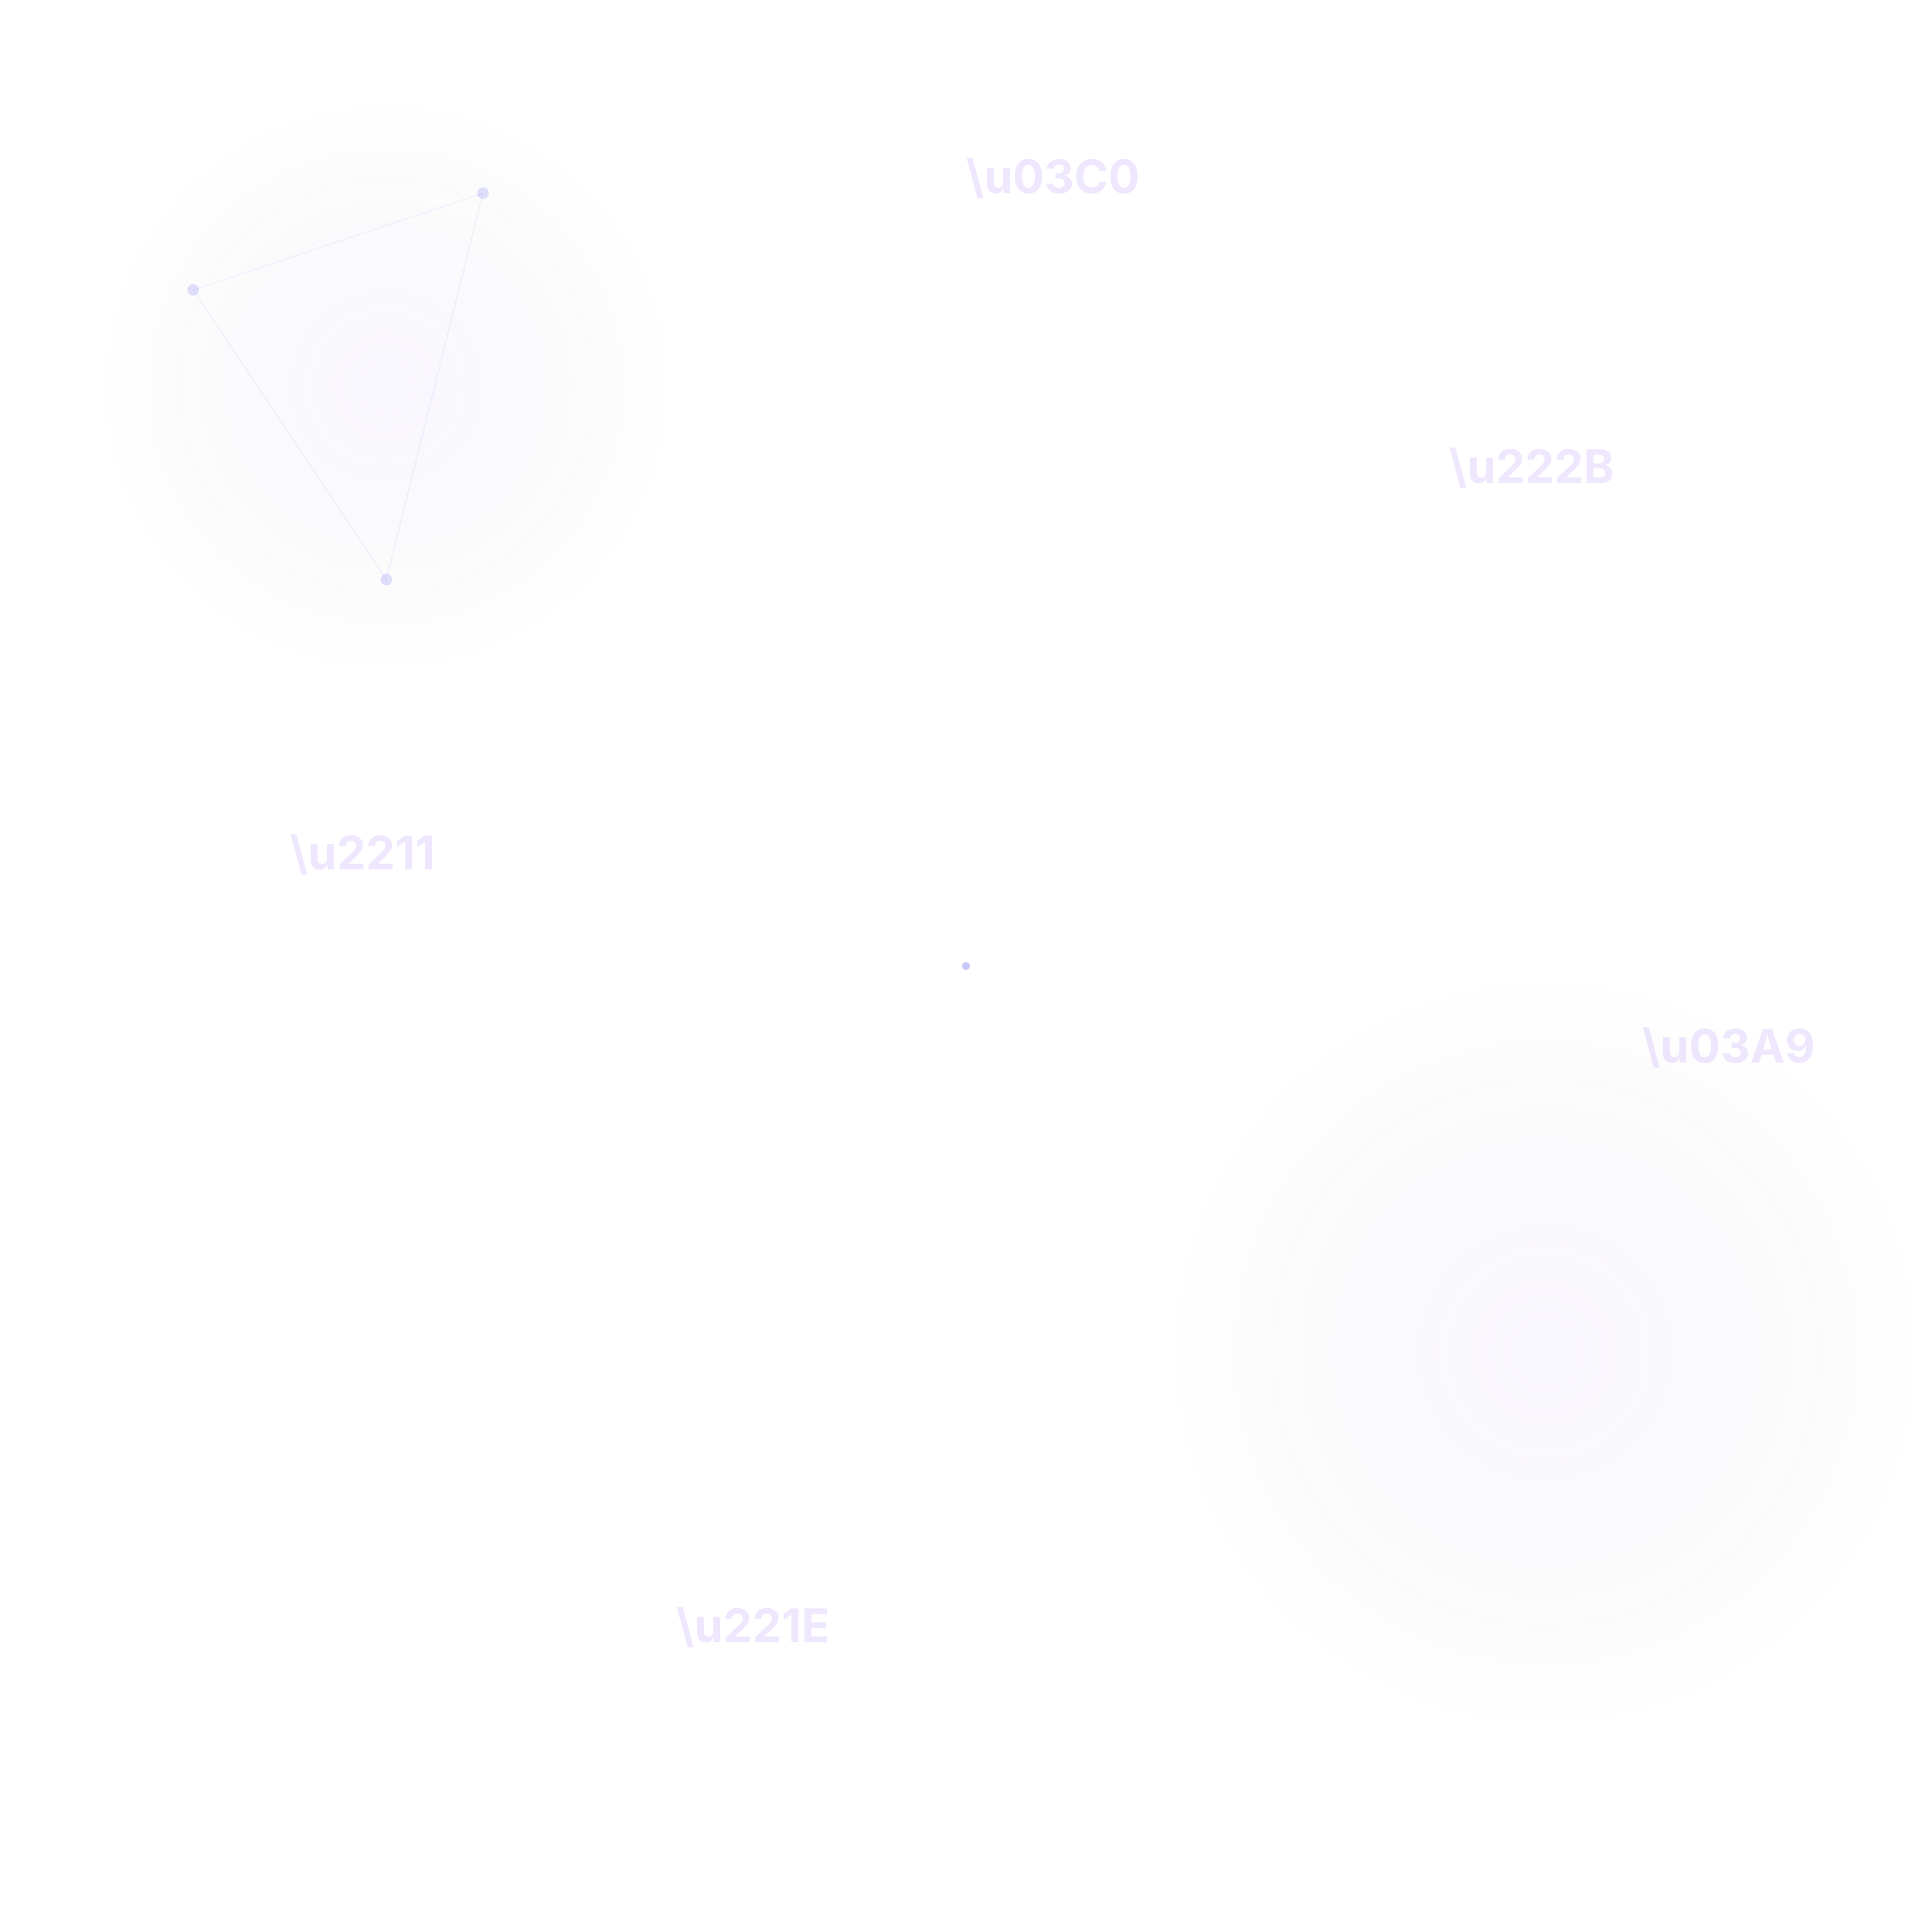
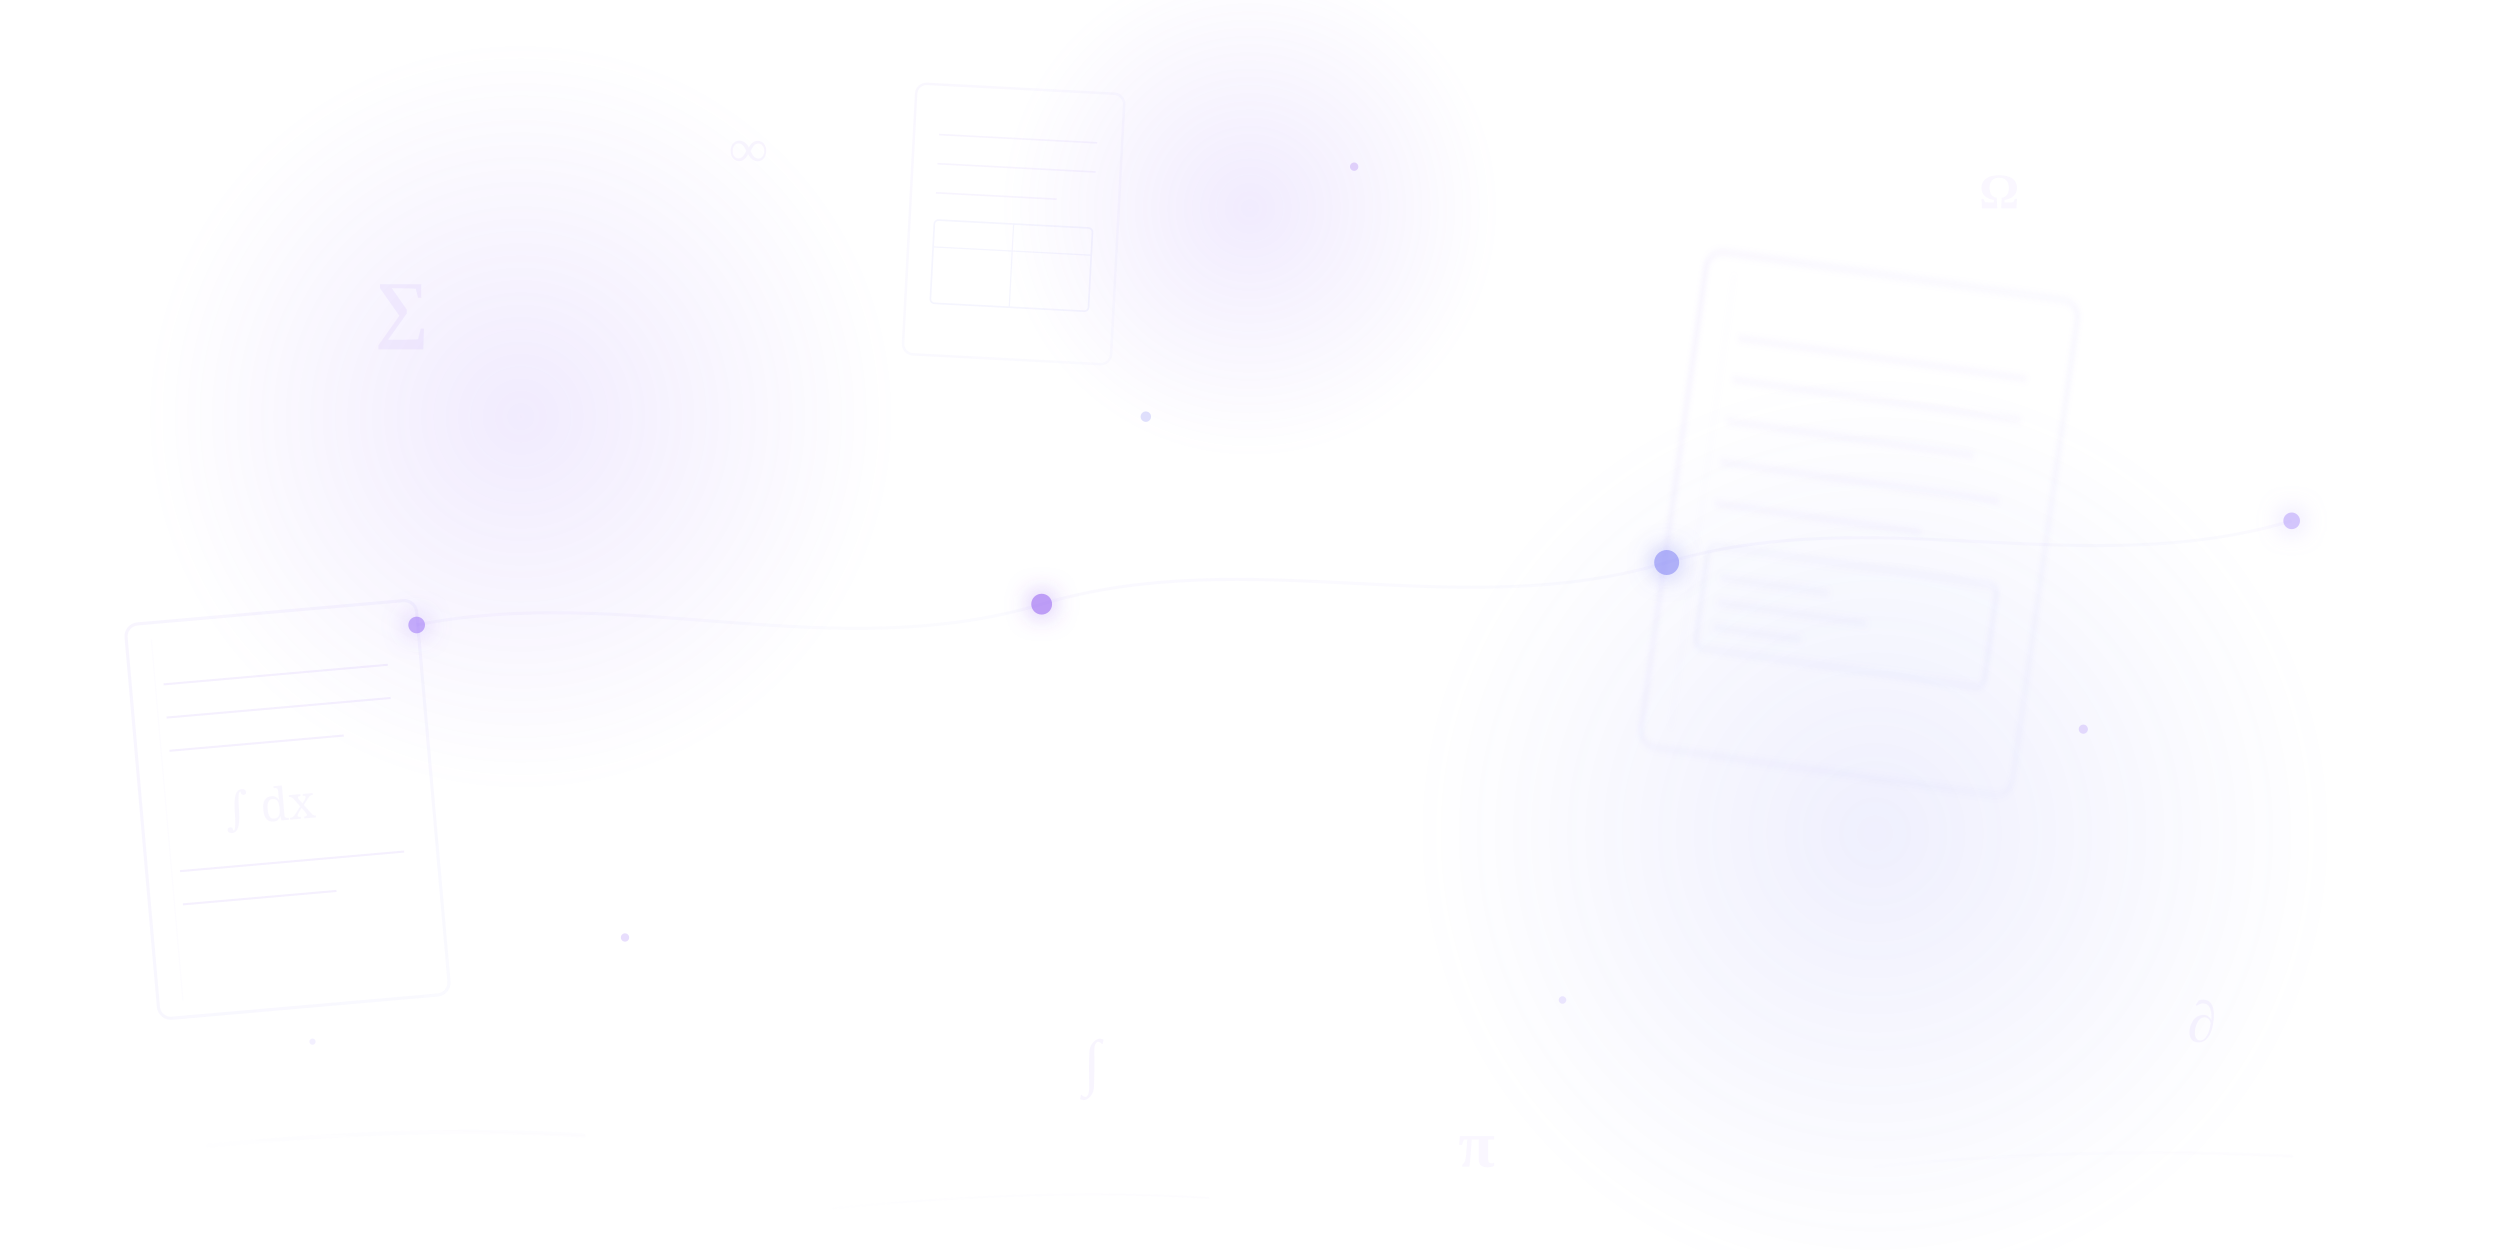
- <svg xmlns="http://www.w3.org/2000/svg" viewBox="0 0 1000 1000">
+ <svg xmlns="http://www.w3.org/2000/svg" viewBox="0 0 1200 600" preserveAspectRatio="xMidYMid slice" fill="none">
  <defs>
-     <radialGradient id="grad" cx="50%" cy="50%" r="50%">
-       <stop offset="0%" style="stop-color:#8b5cf6;stop-opacity:0.05" />
-       <stop offset="100%" style="stop-color:#05080f;stop-opacity:0" />
+     <linearGradient id="g1" x1="0%" y1="0%" x2="100%" y2="100%">
+       <stop offset="0%" style="stop-color:#8b5cf6;stop-opacity:0.7" />
+       <stop offset="100%" style="stop-color:#6366f1;stop-opacity:0.4" />
+     </linearGradient>
+     <linearGradient id="g2" x1="100%" y1="0%" x2="0%" y2="100%">
+       <stop offset="0%" style="stop-color:#a78bfa;stop-opacity:0.25" />
+       <stop offset="100%" style="stop-color:#6366f1;stop-opacity:0.08" />
+     </linearGradient>
+     <radialGradient id="glow1" cx="50%" cy="50%" r="50%">
+       <stop offset="0%" style="stop-color:#8b5cf6;stop-opacity:0.12" />
+       <stop offset="100%" style="stop-color:#8b5cf6;stop-opacity:0" />
    </radialGradient>
-     <style>
-       @keyframes float {
-         0% { transform: translate(0, 0) rotate(0deg); }
-         50% { transform: translate(10px, -20px) rotate(5deg); }
-         100% { transform: translate(0, 0) rotate(0deg); }
-       }
-       @keyframes orbit {
-         from { transform: rotate(0deg) translateX(100px) rotate(0deg); }
-         to { transform: rotate(360deg) translateX(100px) rotate(-360deg); }
-       }
-       .floating { animation: float 10s ease-in-out infinite; }
-       .orbiting { animation: orbit 20s linear infinite; }
-       .symbol { font-family: 'Inter', sans-serif; font-weight: bold; fill: #8b5cf6; opacity: 0.15; font-size: 24px; }
-       .node { fill: #6366f1; opacity: 0.2; }
-       .link { stroke: #6366f1; stroke-width: 0.5; opacity: 0.1; }
-     </style>
+     <radialGradient id="glow2" cx="50%" cy="50%" r="50%">
+       <stop offset="0%" style="stop-color:#6366f1;stop-opacity:0.1" />
+       <stop offset="100%" style="stop-color:#6366f1;stop-opacity:0" />
+     </radialGradient>
+     <filter id="softGlow" x="-30%" y="-30%" width="160%" height="160%">
+       <feGaussianBlur stdDeviation="6" result="blur" />
+       <feMerge>
+         <feMergeNode in="blur" />
+         <feMergeNode in="SourceGraphic" />
+       </feMerge>
+     </filter>
+     <filter id="pageBlur">
+       <feGaussianBlur stdDeviation="1.5" />
+     </filter>
  </defs>
-   <circle cx="200" cy="200" r="150" fill="url(#grad)" class="floating" />
-   <circle cx="800" cy="700" r="200" fill="url(#grad)" class="floating" style="animation-delay: -5s" />
-   <g class="floating">
-     <circle cx="100" cy="150" r="3" class="node" />
-     <circle cx="250" cy="100" r="3" class="node" />
-     <circle cx="200" cy="300" r="3" class="node" />
-     <line x1="100" y1="150" x2="250" y2="100" class="link" />
-     <line x1="100" y1="150" x2="200" y2="300" class="link" />
-     <line x1="250" y1="100" x2="200" y2="300" class="link" />
+   <circle cx="250" cy="200" r="180" fill="url(#glow1)">
+     <animate attributeName="r" values="180;200;180" dur="8s" repeatCount="indefinite" />
+   </circle>
+   <circle cx="900" cy="400" r="220" fill="url(#glow2)">
+     <animate attributeName="r" values="220;240;220" dur="10s" repeatCount="indefinite" />
+   </circle>
+   <circle cx="600" cy="100" r="120" fill="url(#glow1)">
+     <animate attributeName="cy" values="100;120;100" dur="12s" repeatCount="indefinite" />
+   </circle>
+   <g transform="translate(820, 120) rotate(8)" opacity="0.12" filter="url(#pageBlur)">
+     <rect width="180" height="240" rx="8" stroke="url(#g1)" stroke-width="2" fill="none" />
+     <line x1="20" y1="40" x2="160" y2="40" stroke="#8b5cf6" stroke-width="1.2" />
+     <line x1="20" y1="60" x2="160" y2="60" stroke="#8b5cf6" stroke-width="1.2" />
+     <line x1="20" y1="80" x2="140" y2="80" stroke="#8b5cf6" stroke-width="1.2" />
+     <line x1="20" y1="100" x2="155" y2="100" stroke="#8b5cf6" stroke-width="1.2" />
+     <line x1="20" y1="120" x2="120" y2="120" stroke="#8b5cf6" stroke-width="1.2" />
+     <rect x="20" y="140" width="140" height="50" rx="4" stroke="#6366f1" stroke-width="1" fill="#6366f1" fill-opacity="0.05" />
+     <line x1="28" y1="155" x2="80" y2="155" stroke="#6366f1" stroke-width="1" />
+     <line x1="28" y1="167" x2="100" y2="167" stroke="#6366f1" stroke-width="1" />
+     <line x1="28" y1="179" x2="70" y2="179" stroke="#6366f1" stroke-width="1" />
+     <line x1="14" y1="10" x2="14" y2="230" stroke="#a78bfa" stroke-width="0.8" opacity="0.4" />
  </g>
-   <text x="150" y="450" class="symbol floating">\u2211</text>
-   <text x="750" y="250" class="symbol floating" style="animation-delay: -2s">\u222B</text>
-   <text x="850" y="550" class="symbol floating" style="animation-delay: -4s">\u03A9</text>
-   <text x="350" y="850" class="symbol floating" style="animation-delay: -6s">\u221E</text>
-   <text x="500" y="100" class="symbol floating" style="animation-delay: -8s">\u03C0</text>
-   <g transform="translate(500, 500)">
-     <circle r="2" class="node orbiting" style="animation-duration: 15s" />
-     <circle r="2" class="node orbiting" style="animation-duration: 25s; animation-delay: -10s" />
+   <g transform="translate(60, 300) rotate(-5)" opacity="0.09">
+     <rect width="140" height="190" rx="6" stroke="url(#g1)" stroke-width="1.5" fill="none" />
+     <line x1="16" y1="30" x2="124" y2="30" stroke="#8b5cf6" stroke-width="1" />
+     <line x1="16" y1="46" x2="124" y2="46" stroke="#8b5cf6" stroke-width="1" />
+     <line x1="16" y1="62" x2="100" y2="62" stroke="#8b5cf6" stroke-width="1" />
+     <text x="40" y="100" font-family="serif" font-size="22" fill="#8b5cf6" opacity="0.6">∫ dx</text>
+     <line x1="16" y1="120" x2="124" y2="120" stroke="#8b5cf6" stroke-width="1" />
+     <line x1="16" y1="136" x2="90" y2="136" stroke="#8b5cf6" stroke-width="1" />
+     <line x1="12" y1="8" x2="12" y2="182" stroke="#a78bfa" stroke-width="0.6" opacity="0.3" />
+   </g>
+   <g transform="translate(440, 40) rotate(3)" opacity="0.07">
+     <rect width="100" height="130" rx="5" stroke="url(#g1)" stroke-width="1.2" fill="none" />
+     <line x1="12" y1="24" x2="88" y2="24" stroke="#8b5cf6" stroke-width="0.8" />
+     <line x1="12" y1="38" x2="88" y2="38" stroke="#8b5cf6" stroke-width="0.8" />
+     <line x1="12" y1="52" x2="70" y2="52" stroke="#8b5cf6" stroke-width="0.8" />
+     <rect x="12" y="65" width="76" height="40" rx="2" stroke="#6366f1" stroke-width="0.8" fill="none" />
+     <line x1="12" y1="78" x2="88" y2="78" stroke="#6366f1" stroke-width="0.6" />
+     <line x1="50" y1="65" x2="50" y2="105" stroke="#6366f1" stroke-width="0.6" />
+   </g>
+   <g font-family="'Times New Roman', serif" font-weight="bold" fill="#8b5cf6">
+     <text x="180" y="160" font-size="36" opacity="0.08">
+       ∑
+       <animate attributeName="y" values="160;148;160" dur="7s" repeatCount="indefinite" />
+     </text>
+     <text x="520" y="520" font-size="30" opacity="0.06">
+       ∫
+       <animate attributeName="y" values="520;508;520" dur="9s" repeatCount="indefinite" />
+     </text>
+     <text x="1050" y="500" font-size="28" opacity="0.07">
+       ∂
+       <animate attributeName="y" values="500;512;500" dur="6s" repeatCount="indefinite" />
+     </text>
+     <text x="700" y="560" font-size="32" opacity="0.05">
+       π
+       <animate attributeName="y" values="560;548;560" dur="11s" repeatCount="indefinite" />
+     </text>
+     <text x="350" y="80" font-size="26" opacity="0.06">
+       ∞
+       <animate attributeName="y" values="80;92;80" dur="8s" repeatCount="indefinite" />
+     </text>
+     <text x="950" y="100" font-size="24" opacity="0.05">
+       Ω
+       <animate attributeName="y" values="100;88;100" dur="10s" repeatCount="indefinite" />
+     </text>
+   </g>
+   <g stroke="url(#g1)" fill="none" opacity="0.06">
+     <path d="M200 300 C300 280, 400 320, 500 290" stroke-width="1.5" />
+     <path d="M500 290 C600 260, 700 300, 800 270" stroke-width="1.5" />
+     <path d="M800 270 C900 240, 1000 280, 1100 250" stroke-width="1.5" />
+   </g>
+   <g filter="url(#softGlow)" opacity="0.5">
+     <circle cx="200" cy="300" r="4" fill="#8b5cf6" />
+     <circle cx="500" cy="290" r="5" fill="#7c3aed" />
+     <circle cx="800" cy="270" r="6" fill="#6366f1" />
+     <circle cx="1100" cy="250" r="4" fill="#a78bfa" />
+   </g>
+   <g opacity="0.2">
+     <circle cx="300" cy="450" r="2" fill="#8b5cf6">
+       <animate attributeName="cy" values="450;430;450" dur="5s" repeatCount="indefinite" />
+       <animate attributeName="opacity" values="0.2;0.35;0.2" dur="5s" repeatCount="indefinite" />
+     </circle>
+     <circle cx="550" cy="200" r="2.5" fill="#6366f1">
+       <animate attributeName="cy" values="200;215;200" dur="6s" repeatCount="indefinite" />
+     </circle>
+     <circle cx="750" cy="480" r="1.8" fill="#a78bfa">
+       <animate attributeName="cy" values="480;465;480" dur="4s" repeatCount="indefinite" />
+     </circle>
+     <circle cx="1000" cy="350" r="2.2" fill="#8b5cf6">
+       <animate attributeName="cy" values="350;340;350" dur="7s" repeatCount="indefinite" />
+     </circle>
+     <circle cx="150" cy="500" r="1.5" fill="#c4b5fd">
+       <animate attributeName="cy" values="500;488;500" dur="5.5s" repeatCount="indefinite" />
+     </circle>
+     <circle cx="650" cy="80" r="2" fill="#7c3aed">
+       <animate attributeName="cy" values="80;95;80" dur="8s" repeatCount="indefinite" />
+     </circle>
+   </g>
+   <g stroke="url(#g2)" stroke-linecap="round" opacity="0.08">
+     <path d="M100 550 Q200 540, 280 545" stroke-width="2" />
+     <path d="M900 560 Q1000 550, 1100 555" stroke-width="1.5" />
+     <path d="M400 580 Q500 570, 580 575" stroke-width="1" />
  </g>
</svg>
